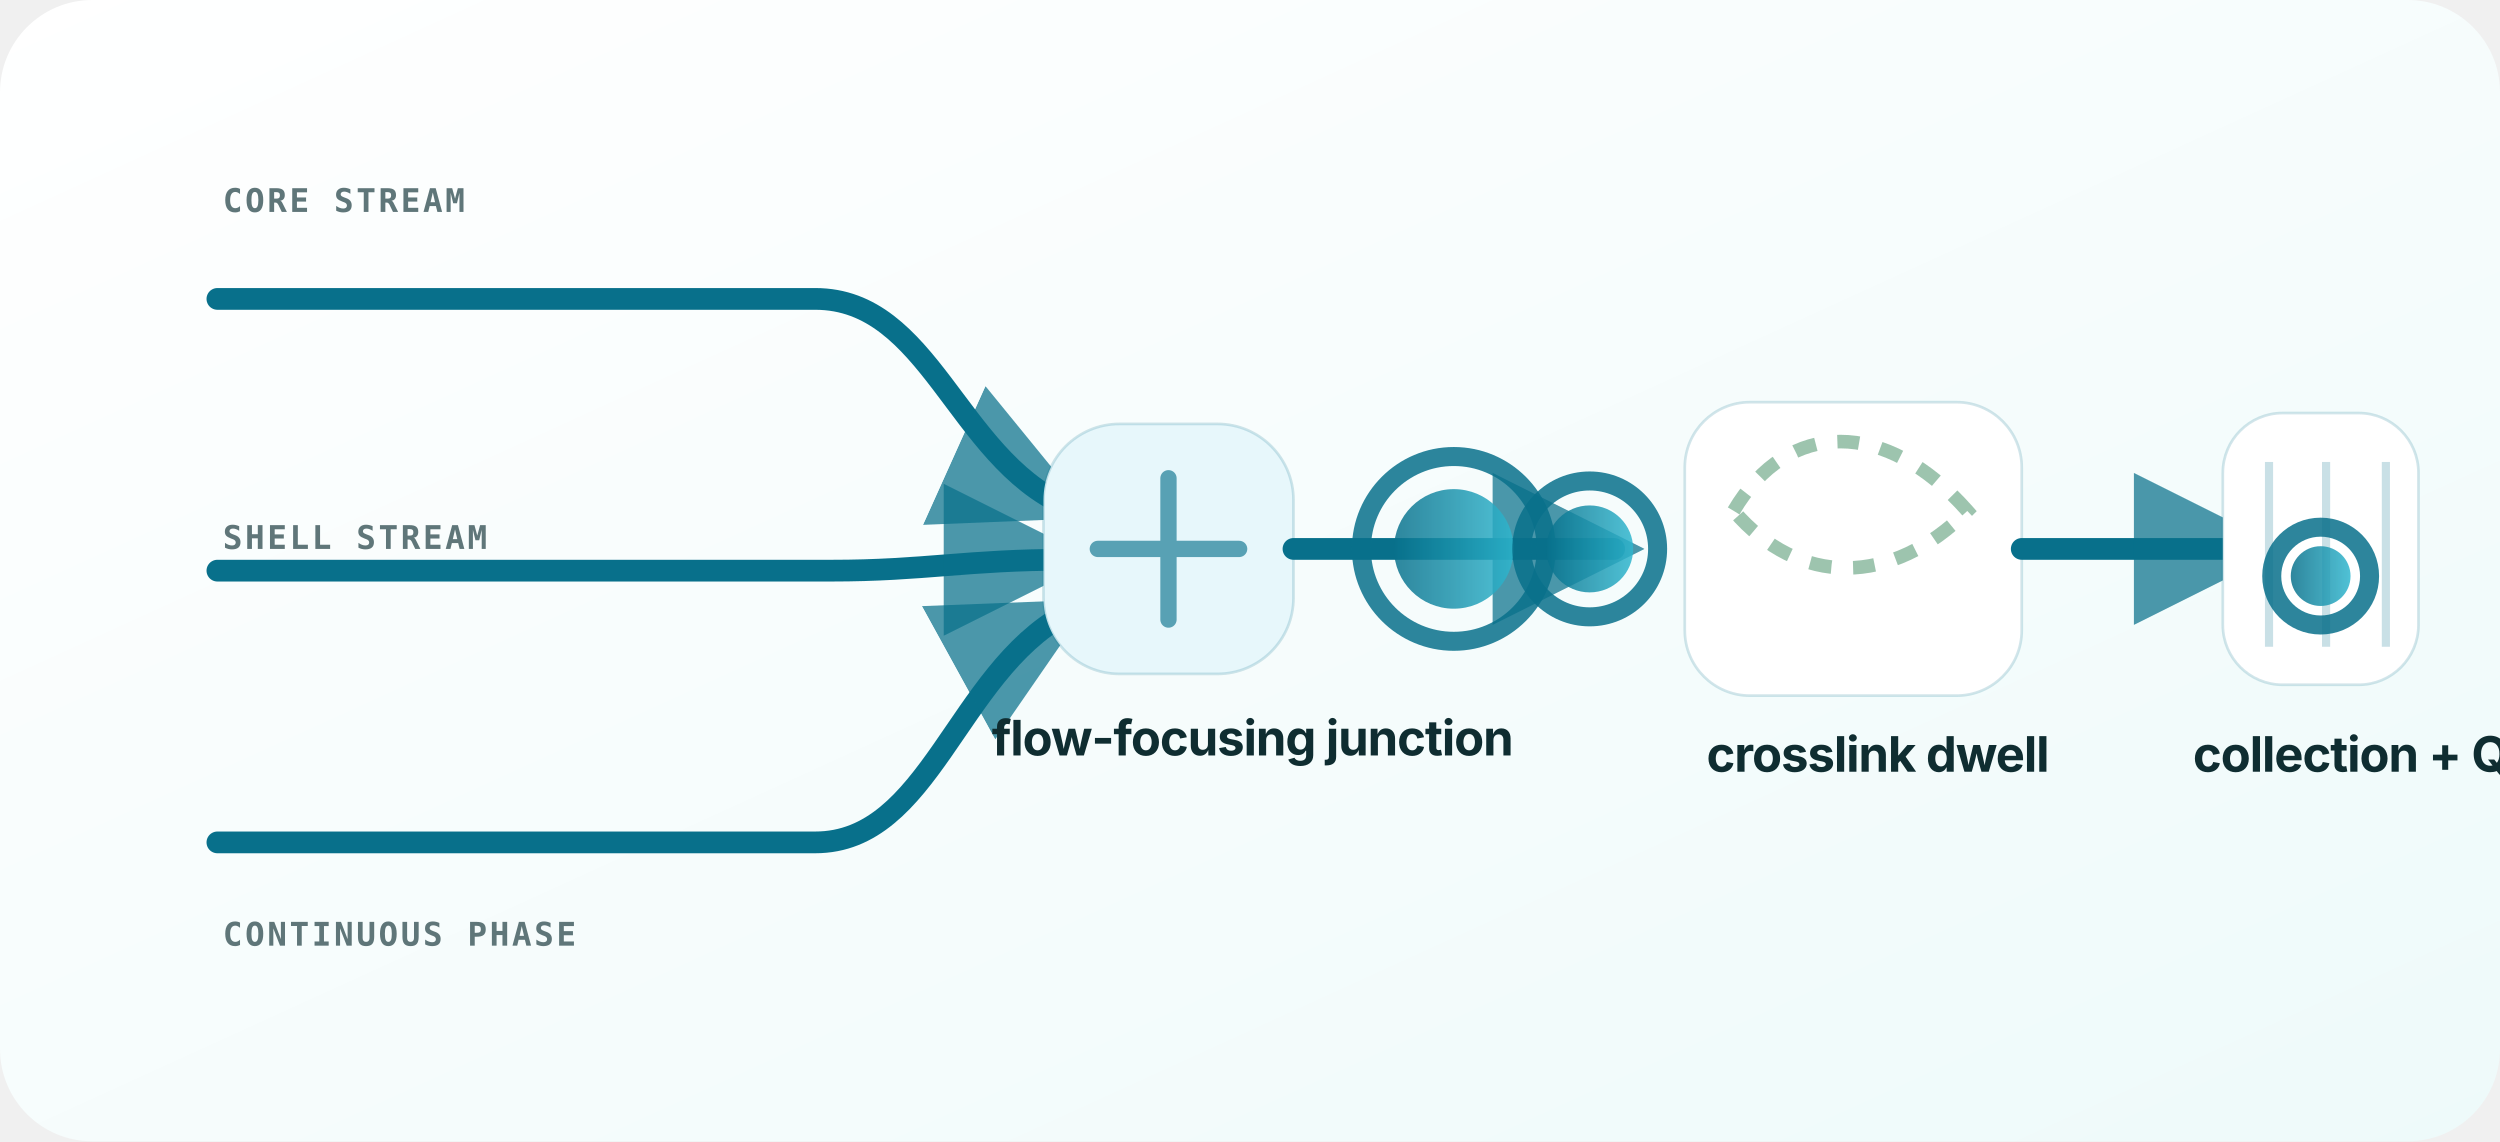
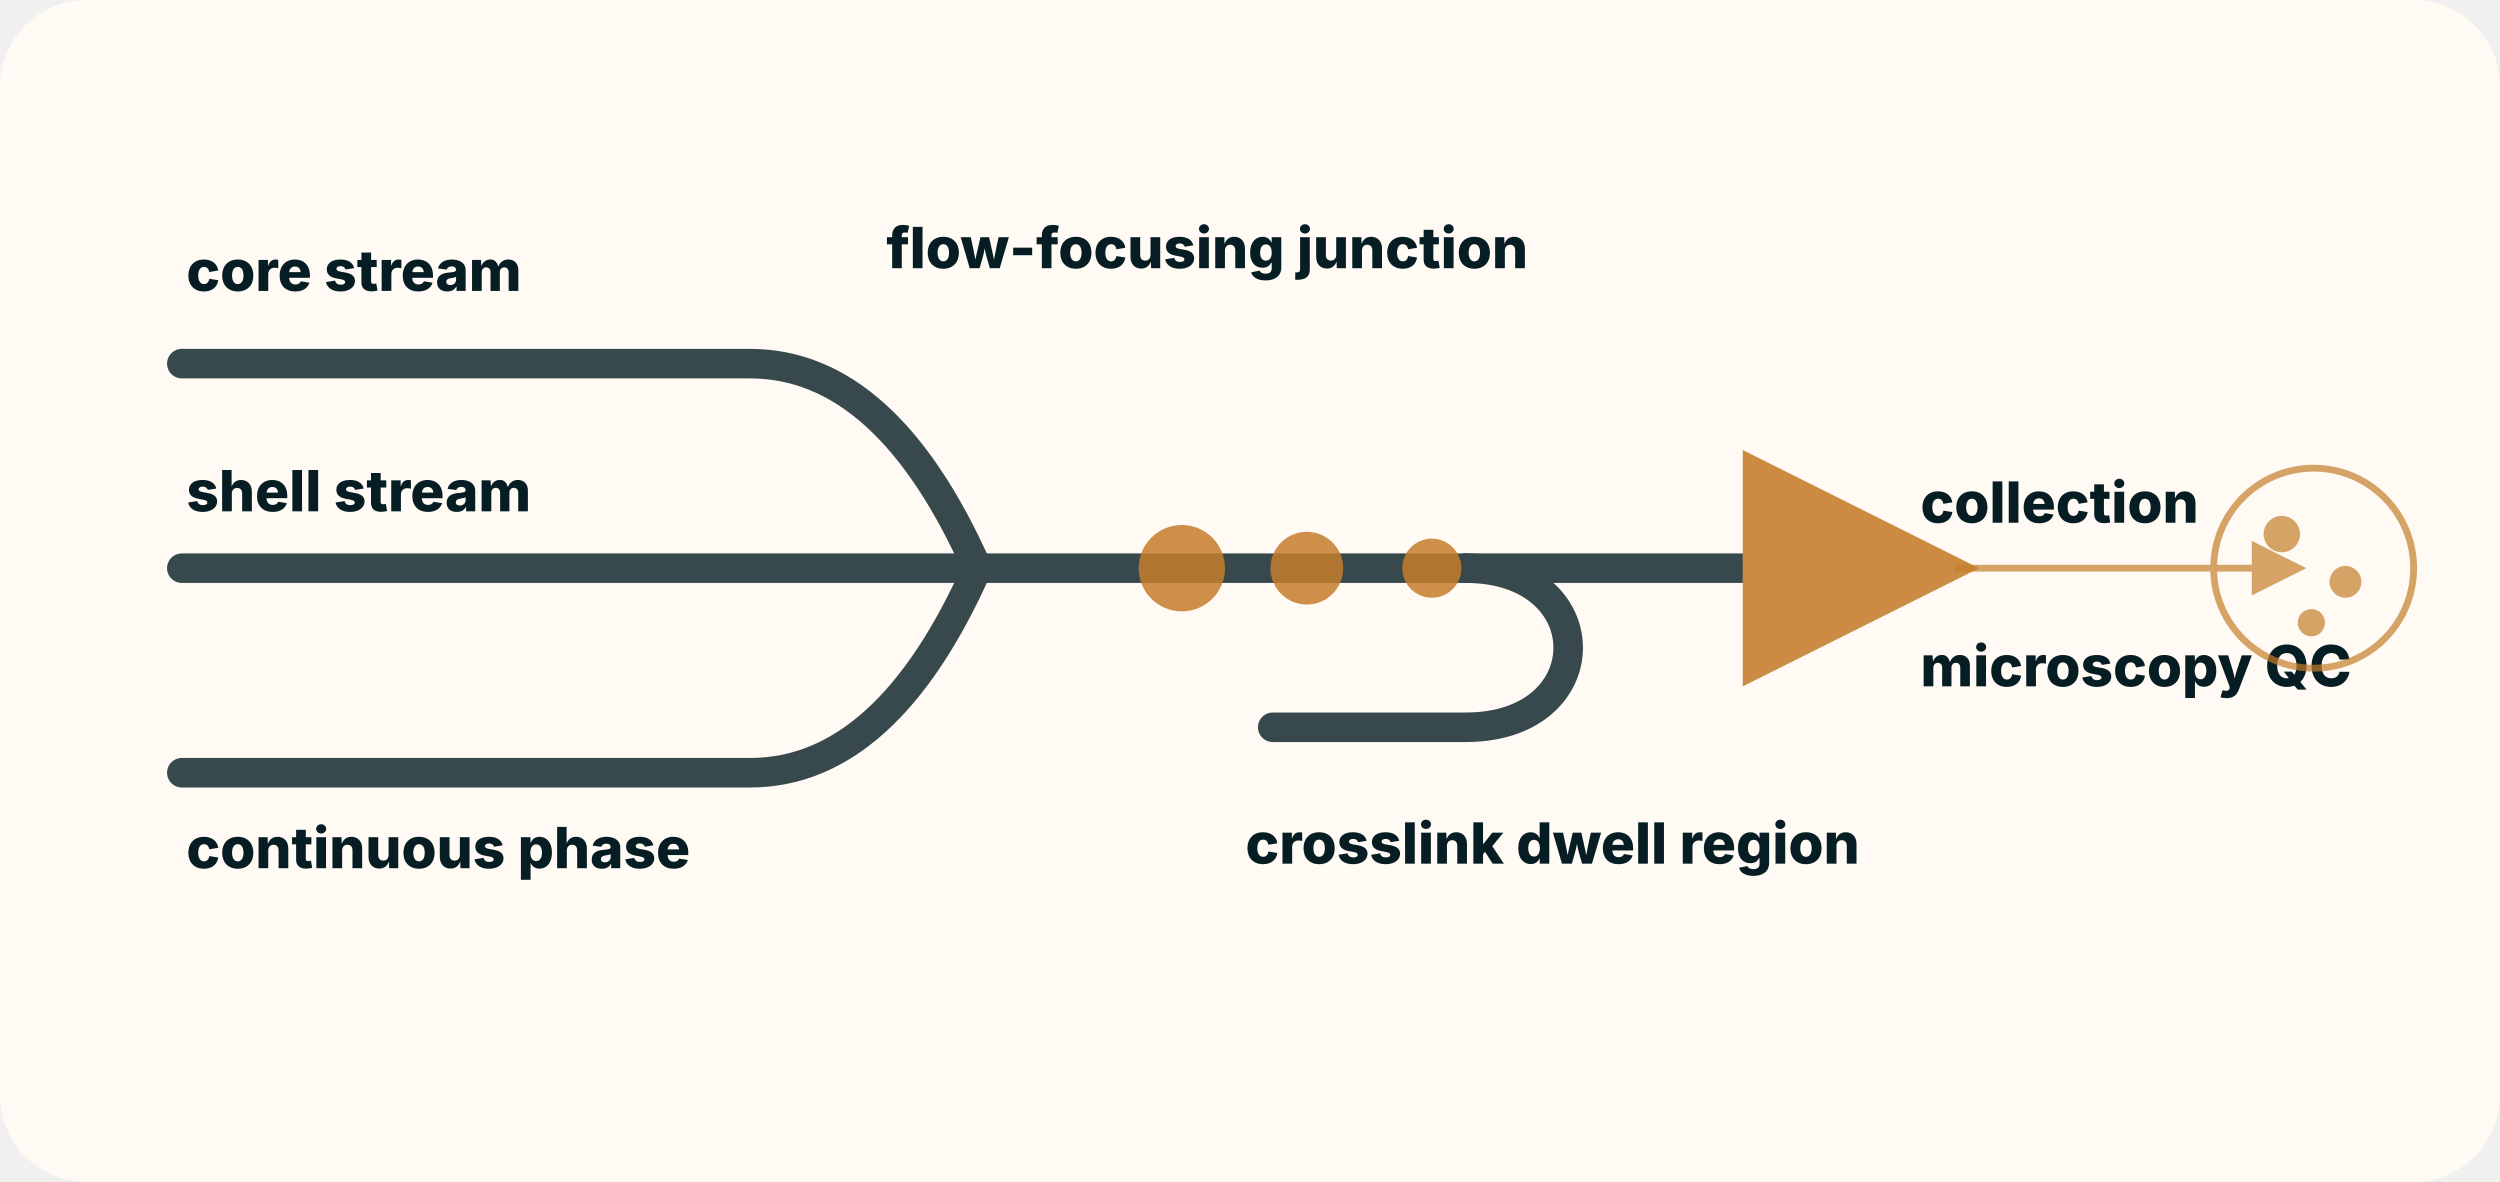
- <svg xmlns="http://www.w3.org/2000/svg" viewBox="0 0 920 420" role="img" aria-labelledby="title desc">
+ <svg xmlns="http://www.w3.org/2000/svg" viewBox="0 0 1100 520" role="img" aria-label="Microfluidic core-shell encapsulation process schematic">
+   <rect width="1100" height="520" rx="38" fill="#fffaf4" />
  <defs>
-     <linearGradient id="bg" x1="0" x2="1" y1="0" y2="1">
-       <stop stop-color="#ffffff" />
-       <stop offset="1" stop-color="#eefafa" />
-     </linearGradient>
-     <linearGradient id="teal" x1="0" x2="1">
-       <stop stop-color="#08708b" />
-       <stop offset="1" stop-color="#2fb6ce" />
-     </linearGradient>
-     <marker id="arrow" viewBox="0 0 10 10" refX="8" refY="5" markerWidth="7" markerHeight="7" orient="auto-start-reverse">
-       <path d="M0,0 L10,5 L0,10 z" fill="#08708b" opacity=".72" />
+     <marker id="arrow" viewBox="0 0 10 10" refX="8" refY="5" markerWidth="8" markerHeight="8" orient="auto-start-reverse">
+       <path d="M0 0L10 5L0 10z" fill="#C47D2B" />
    </marker>
-     <style>
-       .label{font:700 18px Inter,Arial,sans-serif;fill:#0f2d31;letter-spacing:-.02em}.small{font:700 12px ui-monospace,Menlo,monospace;fill:#5f7679;letter-spacing:.08em;text-transform:uppercase}.line{fill:none;stroke:#08708b;stroke-width:8;stroke-linecap:round;stroke-linejoin:round;marker-end:url(#arrow)}.soft{fill:#e7f7fb;stroke:#08708b;stroke-opacity:.18}.drop{fill:url(#teal);opacity:.84}.shell{fill:none;stroke:#08708b;stroke-width:7;opacity:.85}.dim{fill:none;stroke:#4c936c;stroke-width:5;stroke-dasharray:8 8;opacity:.55}
-     </style>
  </defs>
-   <rect width="920" height="420" rx="34" fill="url(#bg)" />
-   <path d="M80 110 H300 C342 110 352 168 392 186" class="line" />
-   <path d="M80 210 H306 C340 210 356 206 392 206" class="line" />
-   <path d="M80 310 H300 C342 310 352 248 392 226" class="line" />
-   <text x="82" y="78" class="small">CORE STREAM</text>
-   <text x="82" y="202" class="small">SHELL STREAM</text>
-   <text x="82" y="348" class="small">CONTINUOUS PHASE</text>
-   <rect x="384" y="156" width="92" height="92" rx="28" class="soft" />
-   <path d="M404 202 H456 M430 176 V228" stroke="#08708b" stroke-width="6" stroke-linecap="round" opacity=".64" />
-   <text x="365" y="278" class="label">flow-focusing junction</text>
-   <path d="M476 202 C530 202 542 202 594 202" class="line" />
-   <circle cx="535" cy="202" r="22" class="drop" />
-   <circle cx="535" cy="202" r="34" class="shell" />
-   <circle cx="585" cy="202" r="16" class="drop" opacity=".65" />
-   <circle cx="585" cy="202" r="25" class="shell" opacity=".65" />
-   <rect x="620" y="148" width="124" height="108" rx="24" fill="#fff" stroke="#08708b" stroke-opacity=".18" />
-   <path d="M638 188 C658 154 694 154 724 188 C696 216 662 216 638 188Z" class="dim" />
-   <text x="628" y="284" class="label">crosslink dwell</text>
-   <path d="M744 202 C780 202 794 202 830 202" class="line" />
-   <rect x="818" y="152" width="72" height="100" rx="22" fill="#fff" stroke="#08708b" stroke-opacity=".18" />
-   <path d="M835 170 V238 M856 170 V238 M878 170 V238" stroke="#08708b" stroke-width="3" opacity=".22" />
-   <circle cx="854" cy="212" r="11" class="drop" opacity=".55" />
-   <circle cx="854" cy="212" r="18" class="shell" opacity=".55" />
-   <text x="807" y="284" class="label">collection + QC</text>
+   <g stroke="#1e3238" stroke-width="13" stroke-linecap="round" fill="none" opacity=".88">
+     <path d="M80 160 H330 Q390 160 430 250" />
+     <path d="M80 250 H430" />
+     <path d="M80 340 H330 Q390 340 430 250" />
+     <path d="M430 250 H645" />
+     <path d="M645 250 C705 250 705 320 645 320 H560" />
+     <path d="M645 250 H850" marker-end="url(#arrow)" />
+   </g>
+   <g fill="#C47D2B" opacity=".85">
+     <circle cx="520" cy="250" r="19" />
+     <circle cx="575" cy="250" r="16" />
+     <circle cx="630" cy="250" r="13" />
+   </g>
+   <g font-family="Inter,Arial,sans-serif" fill="#071d24" font-weight="800" font-size="25">
+     <text x="82" y="128">core stream</text>
+     <text x="82" y="225">shell stream</text>
+     <text x="82" y="382">continuous phase</text>
+     <text x="390" y="118">flow-focusing junction</text>
+     <text x="548" y="380">crosslink dwell region</text>
+     <text x="845" y="230">collection</text>
+     <text x="845" y="302">microscopy QC</text>
+   </g>
+   <g stroke="#C47D2B" stroke-width="3" opacity=".7">
+     <line x1="860" y1="250" x2="1010" y2="250" marker-end="url(#arrow)" />
+     <circle cx="1018" cy="250" r="44" fill="none" />
+     <circle cx="1004" cy="235" r="8" fill="#C47D2B" stroke="none" />
+     <circle cx="1032" cy="256" r="7" fill="#C47D2B" stroke="none" />
+     <circle cx="1017" cy="274" r="6" fill="#C47D2B" stroke="none" />
+   </g>
</svg>
